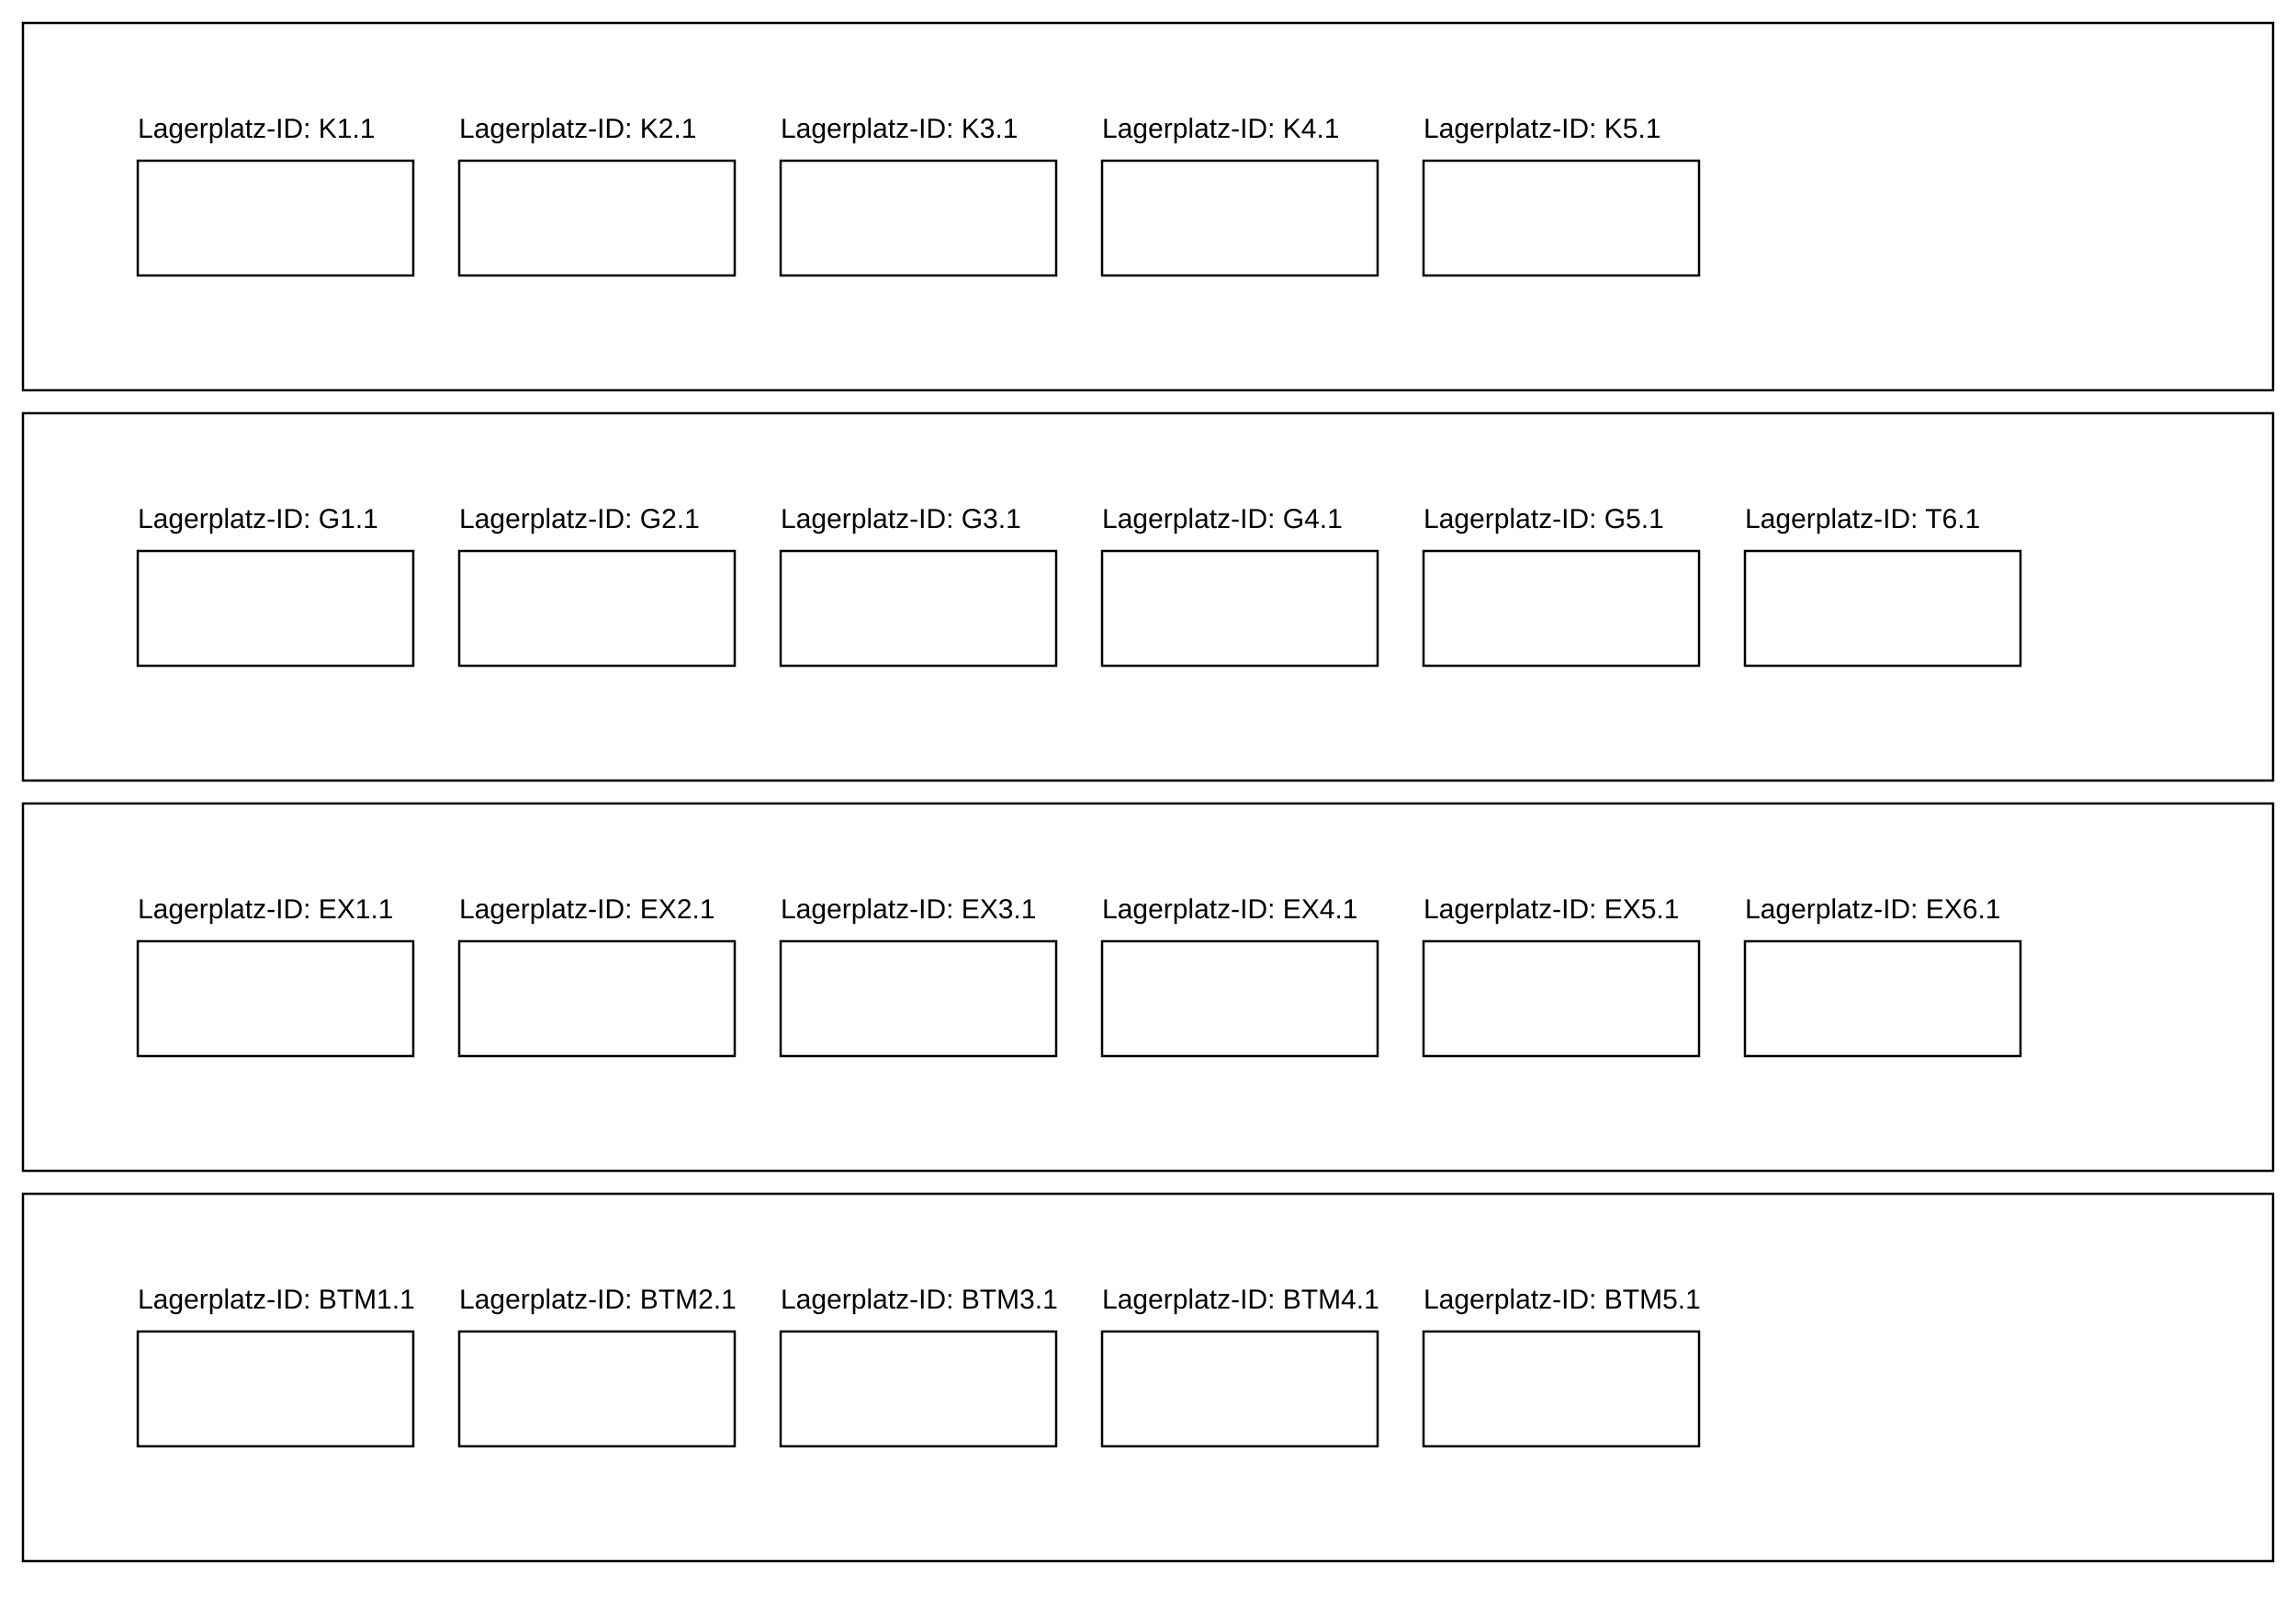
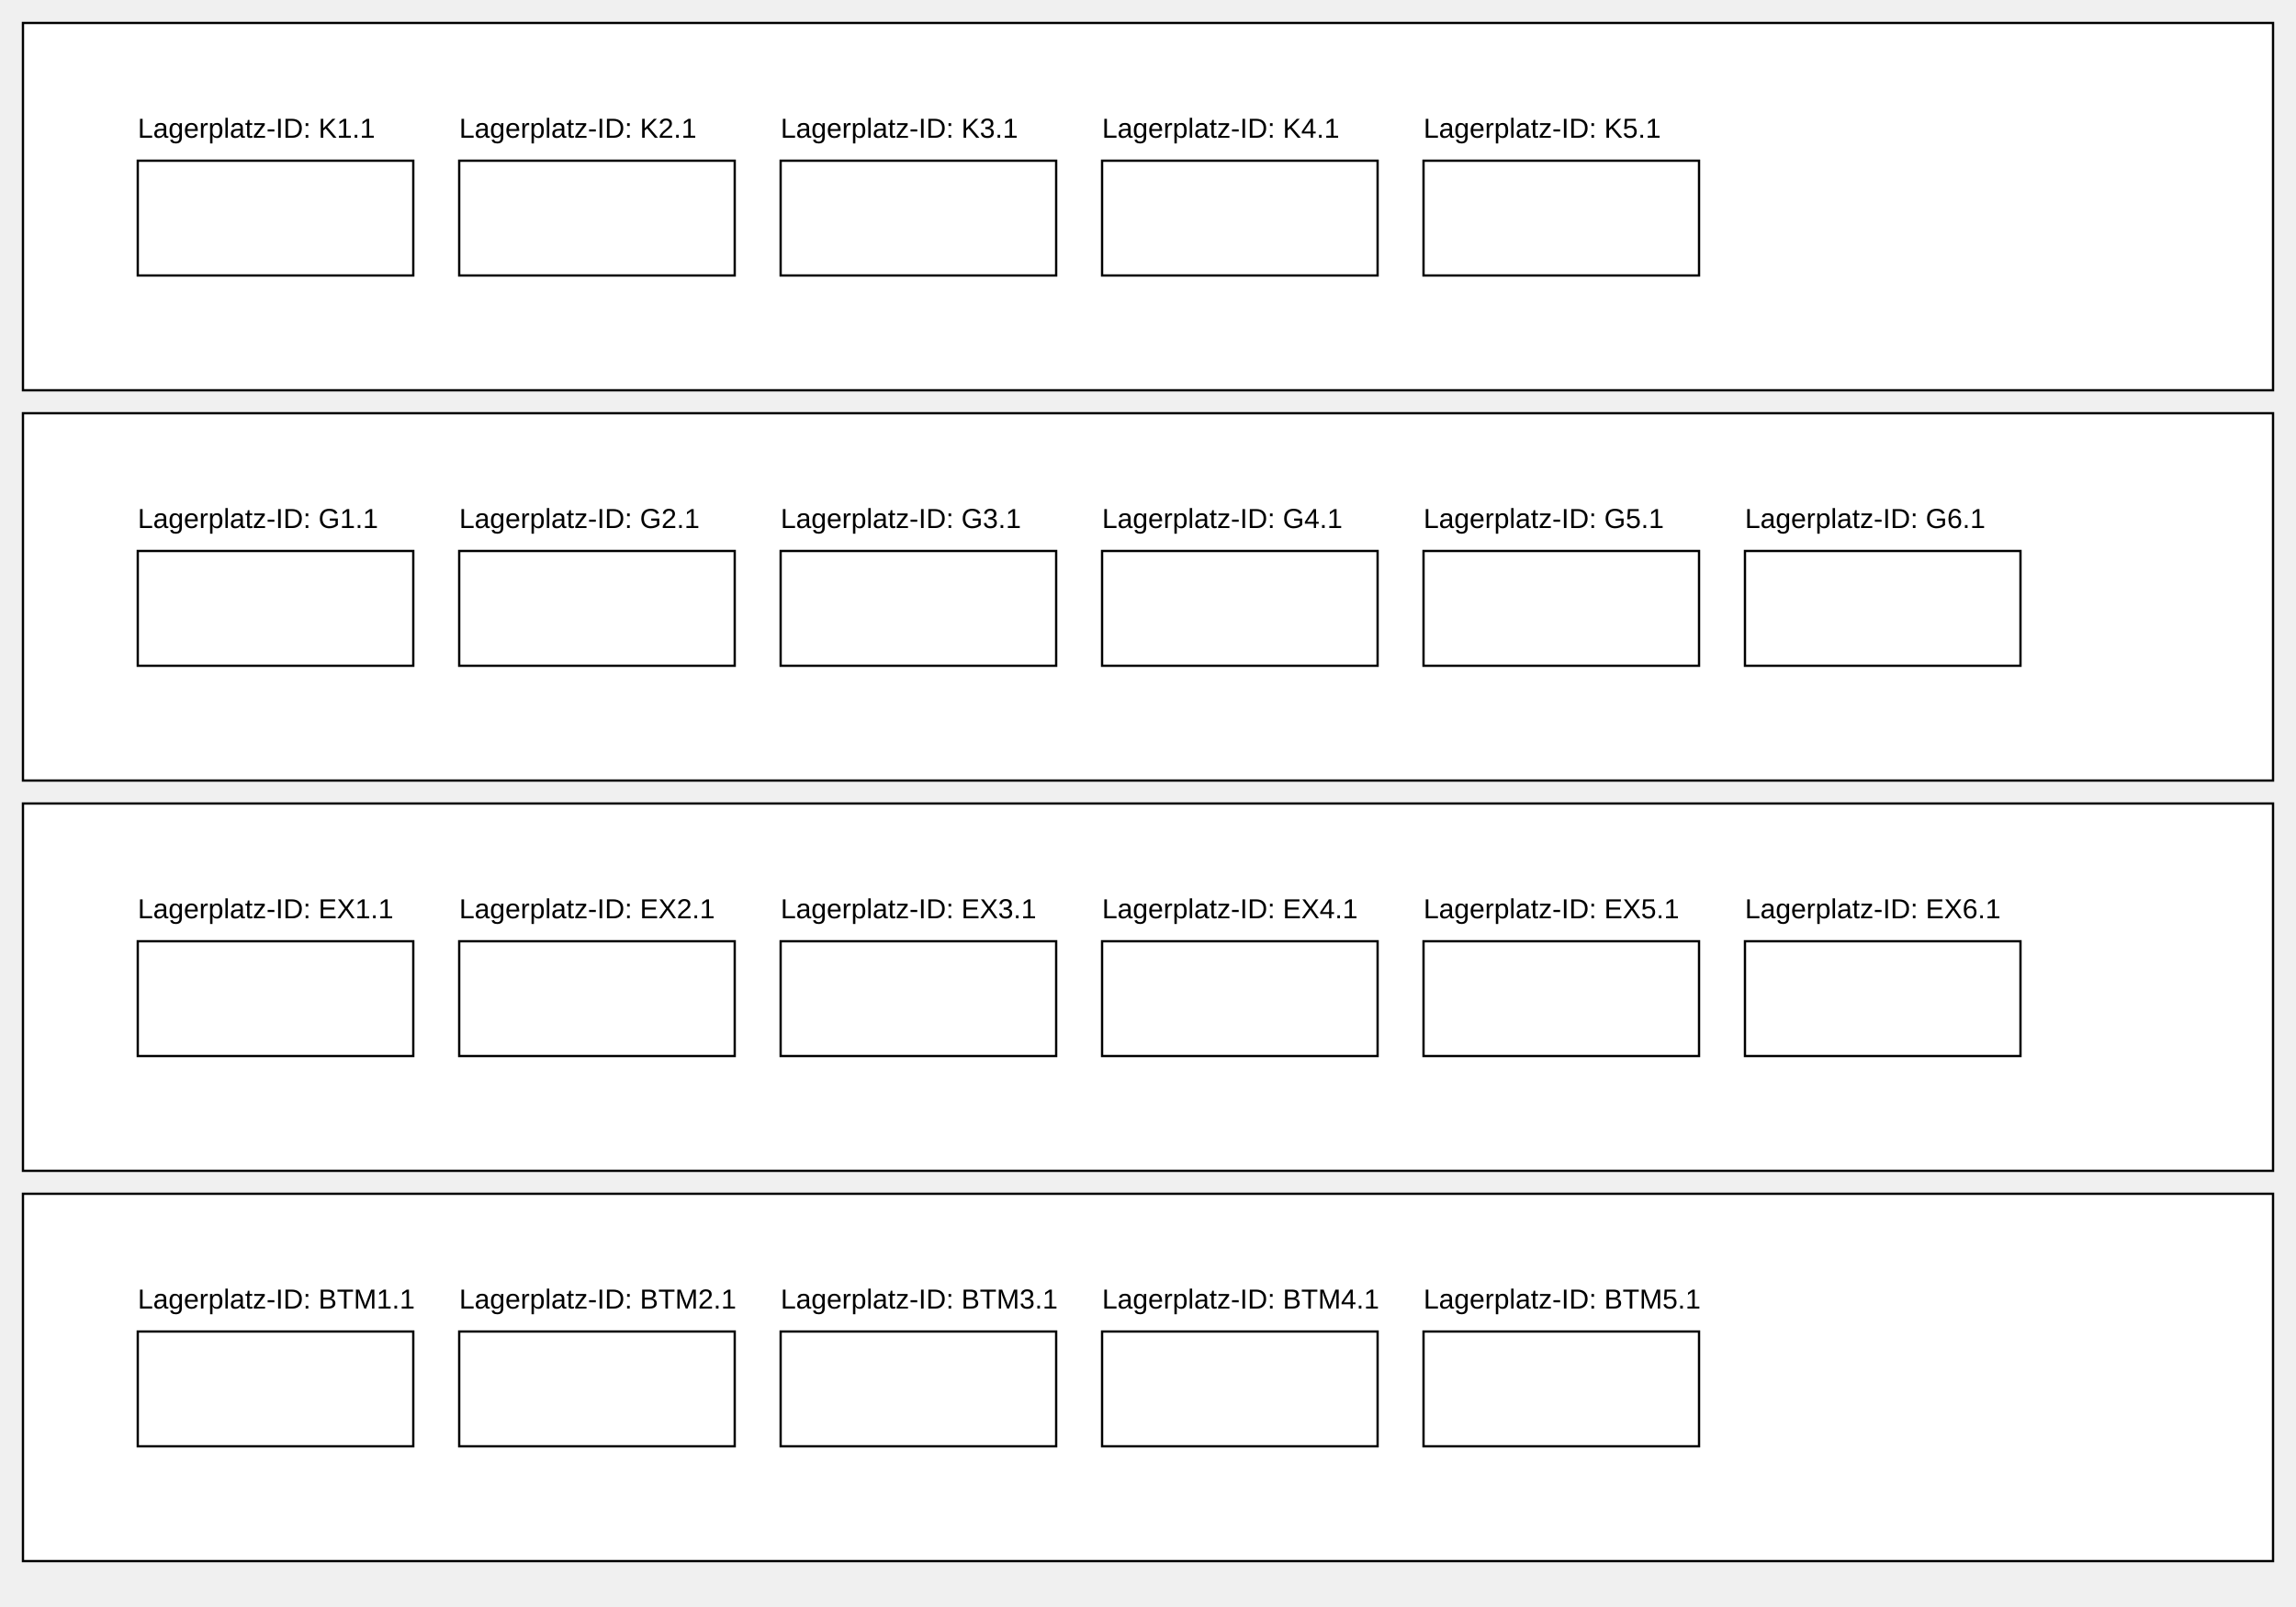
- <svg xmlns="http://www.w3.org/2000/svg" width="1000" height="700">
-   <rect width="100%" height="100%" fill="#ffffff" />
+ <svg xmlns="http://www.w3.org/2000/svg" viewBox="0 0 1000 700">
  <rect x="10" y="10" width="980" height="160" fill="#fff" stroke="#000" id="kalt" />
  <rect x="10" y="180" width="980" height="160" fill="#fff" stroke="#000" id="gift" />
  <rect x="10" y="350" width="980" height="160" fill="#fff" stroke="#000" id="explosiv" />
  <rect x="10" y="520" width="980" height="160" fill="#fff" stroke="#000" id="btm" />
  <text x="60" y="60" font-family="Arial" font-size="12" fill="#000">Lagerplatz-ID: K1.1</text>
-   <rect x="60" y="70" width="120" height="50" fill="#FFF" stroke="#000" />
+   <rect class="lagerplatz" x="60" y="70" width="120" height="50" fill="#FFF" stroke="#000" data-bs-toggle="tooltip" data-bs-placement="bottom" dat-bs-html="true" data-bs-custom-class="custom-tooltip" data-bs-title="Bezeichnung 12345 10 2024-07-11 -20°C" />
  <text x="200" y="60" font-family="Arial" font-size="12" fill="#000">Lagerplatz-ID: K2.1</text>
-   <rect x="200" y="70" width="120" height="50" fill="#FFF" stroke="#000" />
+   <rect x="200" y="70" width="120" height="50" fill="#FFF" stroke="#000" data-bs-toggle="tooltip" data-bs-placement="bottom" data-bs-title="Bezeichnung 12345 10 2024-07-11 -20°C" />
  <text x="340" y="60" font-family="Arial" font-size="12" fill="#000">Lagerplatz-ID: K3.1</text>
-   <rect x="340" y="70" width="120" height="50" fill="#FFF" stroke="#000" />
+   <rect x="340" y="70" width="120" height="50" fill="#FFF" stroke="#000" data-bs-toggle="tooltip" data-bs-placement="bottom" data-bs-title="Bezeichnung 12345 10 2024-07-11 -20°C" />
  <text x="480" y="60" font-family="Arial" font-size="12" fill="#000">Lagerplatz-ID: K4.1</text>
-   <rect x="480" y="70" width="120" height="50" fill="#FFF" stroke="#000" />
+   <rect x="480" y="70" width="120" height="50" fill="#FFF" stroke="#000" data-bs-toggle="tooltip" data-bs-placement="bottom" data-bs-title="Bezeichnung 12345 10 2024-07-11 -20°C" />
  <text x="620" y="60" font-family="Arial" font-size="12" fill="#000">Lagerplatz-ID: K5.1</text>
-   <rect x="620" y="70" width="120" height="50" fill="#FFF" stroke="#000" />
+   <rect x="620" y="70" width="120" height="50" fill="#FFF" stroke="#000" data-bs-toggle="tooltip" data-bs-placement="bottom" data-bs-title="Bezeichnung 12345 10 2024-07-11 -20°C" />
  <text x="60" y="230" font-family="Arial" font-size="12" fill="#000">Lagerplatz-ID: G1.1</text>
-   <rect x="60" y="240" width="120" height="50" fill="#FFF" stroke="#000" />
+   <rect x="60" y="240" width="120" height="50" fill="#FFF" stroke="#000" data-bs-toggle="tooltip" data-bs-placement="bottom" data-bs-title="Frei" />
  <text x="200" y="230" font-family="Arial" font-size="12" fill="#000">Lagerplatz-ID: G2.1</text>
-   <rect x="200" y="240" width="120" height="50" fill="#FFF" stroke="#000" />
+   <rect x="200" y="240" width="120" height="50" fill="#FFF" stroke="#000" data-bs-toggle="tooltip" data-bs-placement="bottom" data-bs-title="Frei" />
  <text x="340" y="230" font-family="Arial" font-size="12" fill="#000">Lagerplatz-ID: G3.1</text>
-   <rect x="340" y="240" width="120" height="50" fill="#FFF" stroke="#000" />
+   <rect x="340" y="240" width="120" height="50" fill="#FFF" stroke="#000" data-bs-toggle="tooltip" data-bs-placement="bottom" data-bs-title="Frei" />
  <text x="480" y="230" font-family="Arial" font-size="12" fill="#000">Lagerplatz-ID: G4.1</text>
-   <rect x="480" y="240" width="120" height="50" fill="#FFF" stroke="#000" />
+   <rect x="480" y="240" width="120" height="50" fill="#FFF" stroke="#000" data-bs-toggle="tooltip" data-bs-placement="bottom" data-bs-title="Frei" />
  <text x="620" y="230" font-family="Arial" font-size="12" fill="#000">Lagerplatz-ID: G5.1</text>
-   <rect x="620" y="240" width="120" height="50" fill="#FFF" stroke="#000" />
-   <text x="760" y="230" font-family="Arial" font-size="12" fill="#000">Lagerplatz-ID: T6.1</text>
-   <rect x="760" y="240" width="120" height="50" fill="#FFF" stroke="#000" />
+   <rect x="620" y="240" width="120" height="50" fill="#FFF" stroke="#000" data-bs-toggle="tooltip" data-bs-placement="bottom" data-bs-title="Frei" />
+   <text x="760" y="230" font-family="Arial" font-size="12" fill="#000">Lagerplatz-ID: G6.1</text>
+   <rect x="760" y="240" width="120" height="50" fill="#FFF" stroke="#000" data-bs-toggle="tooltip" data-bs-placement="bottom" data-bs-title="Frei" />
  <text x="60" y="400" font-family="Arial" font-size="12" fill="#000">Lagerplatz-ID: EX1.1</text>
-   <rect x="60" y="410" width="120" height="50" fill="#FFF" stroke="#000" />
+   <rect x="60" y="410" width="120" height="50" fill="#FFF" stroke="#000" data-bs-toggle="tooltip" data-bs-placement="bottom" data-bs-title="Bezeichnung 12345 10 2024-07-11 20°C" />
  <text x="200" y="400" font-family="Arial" font-size="12" fill="#000">Lagerplatz-ID: EX2.1</text>
-   <rect x="200" y="410" width="120" height="50" fill="#FFF" stroke="#000" />
+   <rect x="200" y="410" width="120" height="50" fill="#FFF" stroke="#000" data-bs-toggle="tooltip" data-bs-placement="bottom" data-bs-title="Bezeichnung 12345 10 2024-07-11 20°C" />
  <text x="340" y="400" font-family="Arial" font-size="12" fill="#000">Lagerplatz-ID: EX3.1</text>
-   <rect x="340" y="410" width="120" height="50" fill="#FFF" stroke="#000" />
+   <rect x="340" y="410" width="120" height="50" fill="#FFF" stroke="#000" data-bs-toggle="tooltip" data-bs-placement="bottom" data-bs-title="Bezeichnung 12345 10 2024-07-11 20°C" />
  <text x="480" y="400" font-family="Arial" font-size="12" fill="#000">Lagerplatz-ID: EX4.1</text>
-   <rect x="480" y="410" width="120" height="50" fill="#FFF" stroke="#000" />
+   <rect x="480" y="410" width="120" height="50" fill="#FFF" stroke="#000" data-bs-toggle="tooltip" data-bs-placement="bottom" data-bs-title="Bezeichnung 12345 10 2024-07-11 20°C" />
  <text x="620" y="400" font-family="Arial" font-size="12" fill="#000">Lagerplatz-ID: EX5.1</text>
-   <rect x="620" y="410" width="120" height="50" fill="#FFF" stroke="#000" />
+   <rect x="620" y="410" width="120" height="50" fill="#FFF" stroke="#000" data-bs-toggle="tooltip" data-bs-placement="bottom" data-bs-title="Bezeichnung 12345 10 2024-07-11 20°C" />
  <text x="760" y="400" font-family="Arial" font-size="12" fill="#000">Lagerplatz-ID: EX6.1</text>
-   <rect x="760" y="410" width="120" height="50" fill="#FFF" stroke="#000" />
+   <rect x="760" y="410" width="120" height="50" fill="#FFF" stroke="#000" data-bs-toggle="tooltip" data-bs-placement="bottom" data-bs-title="Bezeichnung 12345 10 2024-07-11 20°C" />
  <text x="60" y="570" font-family="Arial" font-size="12" fill="#000">Lagerplatz-ID: BTM1.1</text>
-   <rect x="60" y="580" width="120" height="50" fill="#FFF" stroke="#000" />
+   <rect x="60" y="580" width="120" height="50" fill="#FFF" stroke="#000" data-bs-toggle="tooltip" data-bs-placement="bottom" data-bs-title="Betäubungsmittel 12345 10 2024-07-11 20°C" />
  <text x="200" y="570" font-family="Arial" font-size="12" fill="#000">Lagerplatz-ID: BTM2.1</text>
-   <rect x="200" y="580" width="120" height="50" fill="#FFF" stroke="#000" />
+   <rect x="200" y="580" width="120" height="50" fill="#FFF" stroke="#000" data-bs-toggle="tooltip" data-bs-placement="bottom" data-bs-title="Betäubungsmittel 12345 10 2024-07-11 20°C" />
  <text x="340" y="570" font-family="Arial" font-size="12" fill="#000">Lagerplatz-ID: BTM3.1</text>
-   <rect x="340" y="580" width="120" height="50" fill="#FFF" stroke="#000" />
+   <rect x="340" y="580" width="120" height="50" fill="#FFF" stroke="#000" data-bs-toggle="tooltip" data-bs-placement="bottom" data-bs-title="Betäubungsmittel 12345 10 2024-07-11 20°C" />
  <text x="480" y="570" font-family="Arial" font-size="12" fill="#000">Lagerplatz-ID: BTM4.1</text>
-   <rect x="480" y="580" width="120" height="50" fill="#FFF" stroke="#000" />
+   <rect x="480" y="580" width="120" height="50" fill="#FFF" stroke="#000" data-bs-toggle="tooltip" data-bs-placement="bottom" data-bs-title="Betäubungsmittel 12345 10 2024-07-11 20°C" />
  <text x="620" y="570" font-family="Arial" font-size="12" fill="#000">Lagerplatz-ID: BTM5.1</text>
-   <rect x="620" y="580" width="120" height="50" fill="#FFF" stroke="#000" />
-   <style>
-   svg
-   {
-     display: block;
-     margin: auto;
-     position: absolute;
-     top: 50%;
-     left: 50%;
-     transform: translate(-50%, -50%);
-   }
-   </style>
+   <rect x="620" y="580" width="120" height="50" fill="#FFF" stroke="#000" data-bs-toggle="tooltip" data-bs-placement="bottom" data-bs-title="Betäubungsmittel 12345 10 2024-07-11 20°C" />
</svg>
